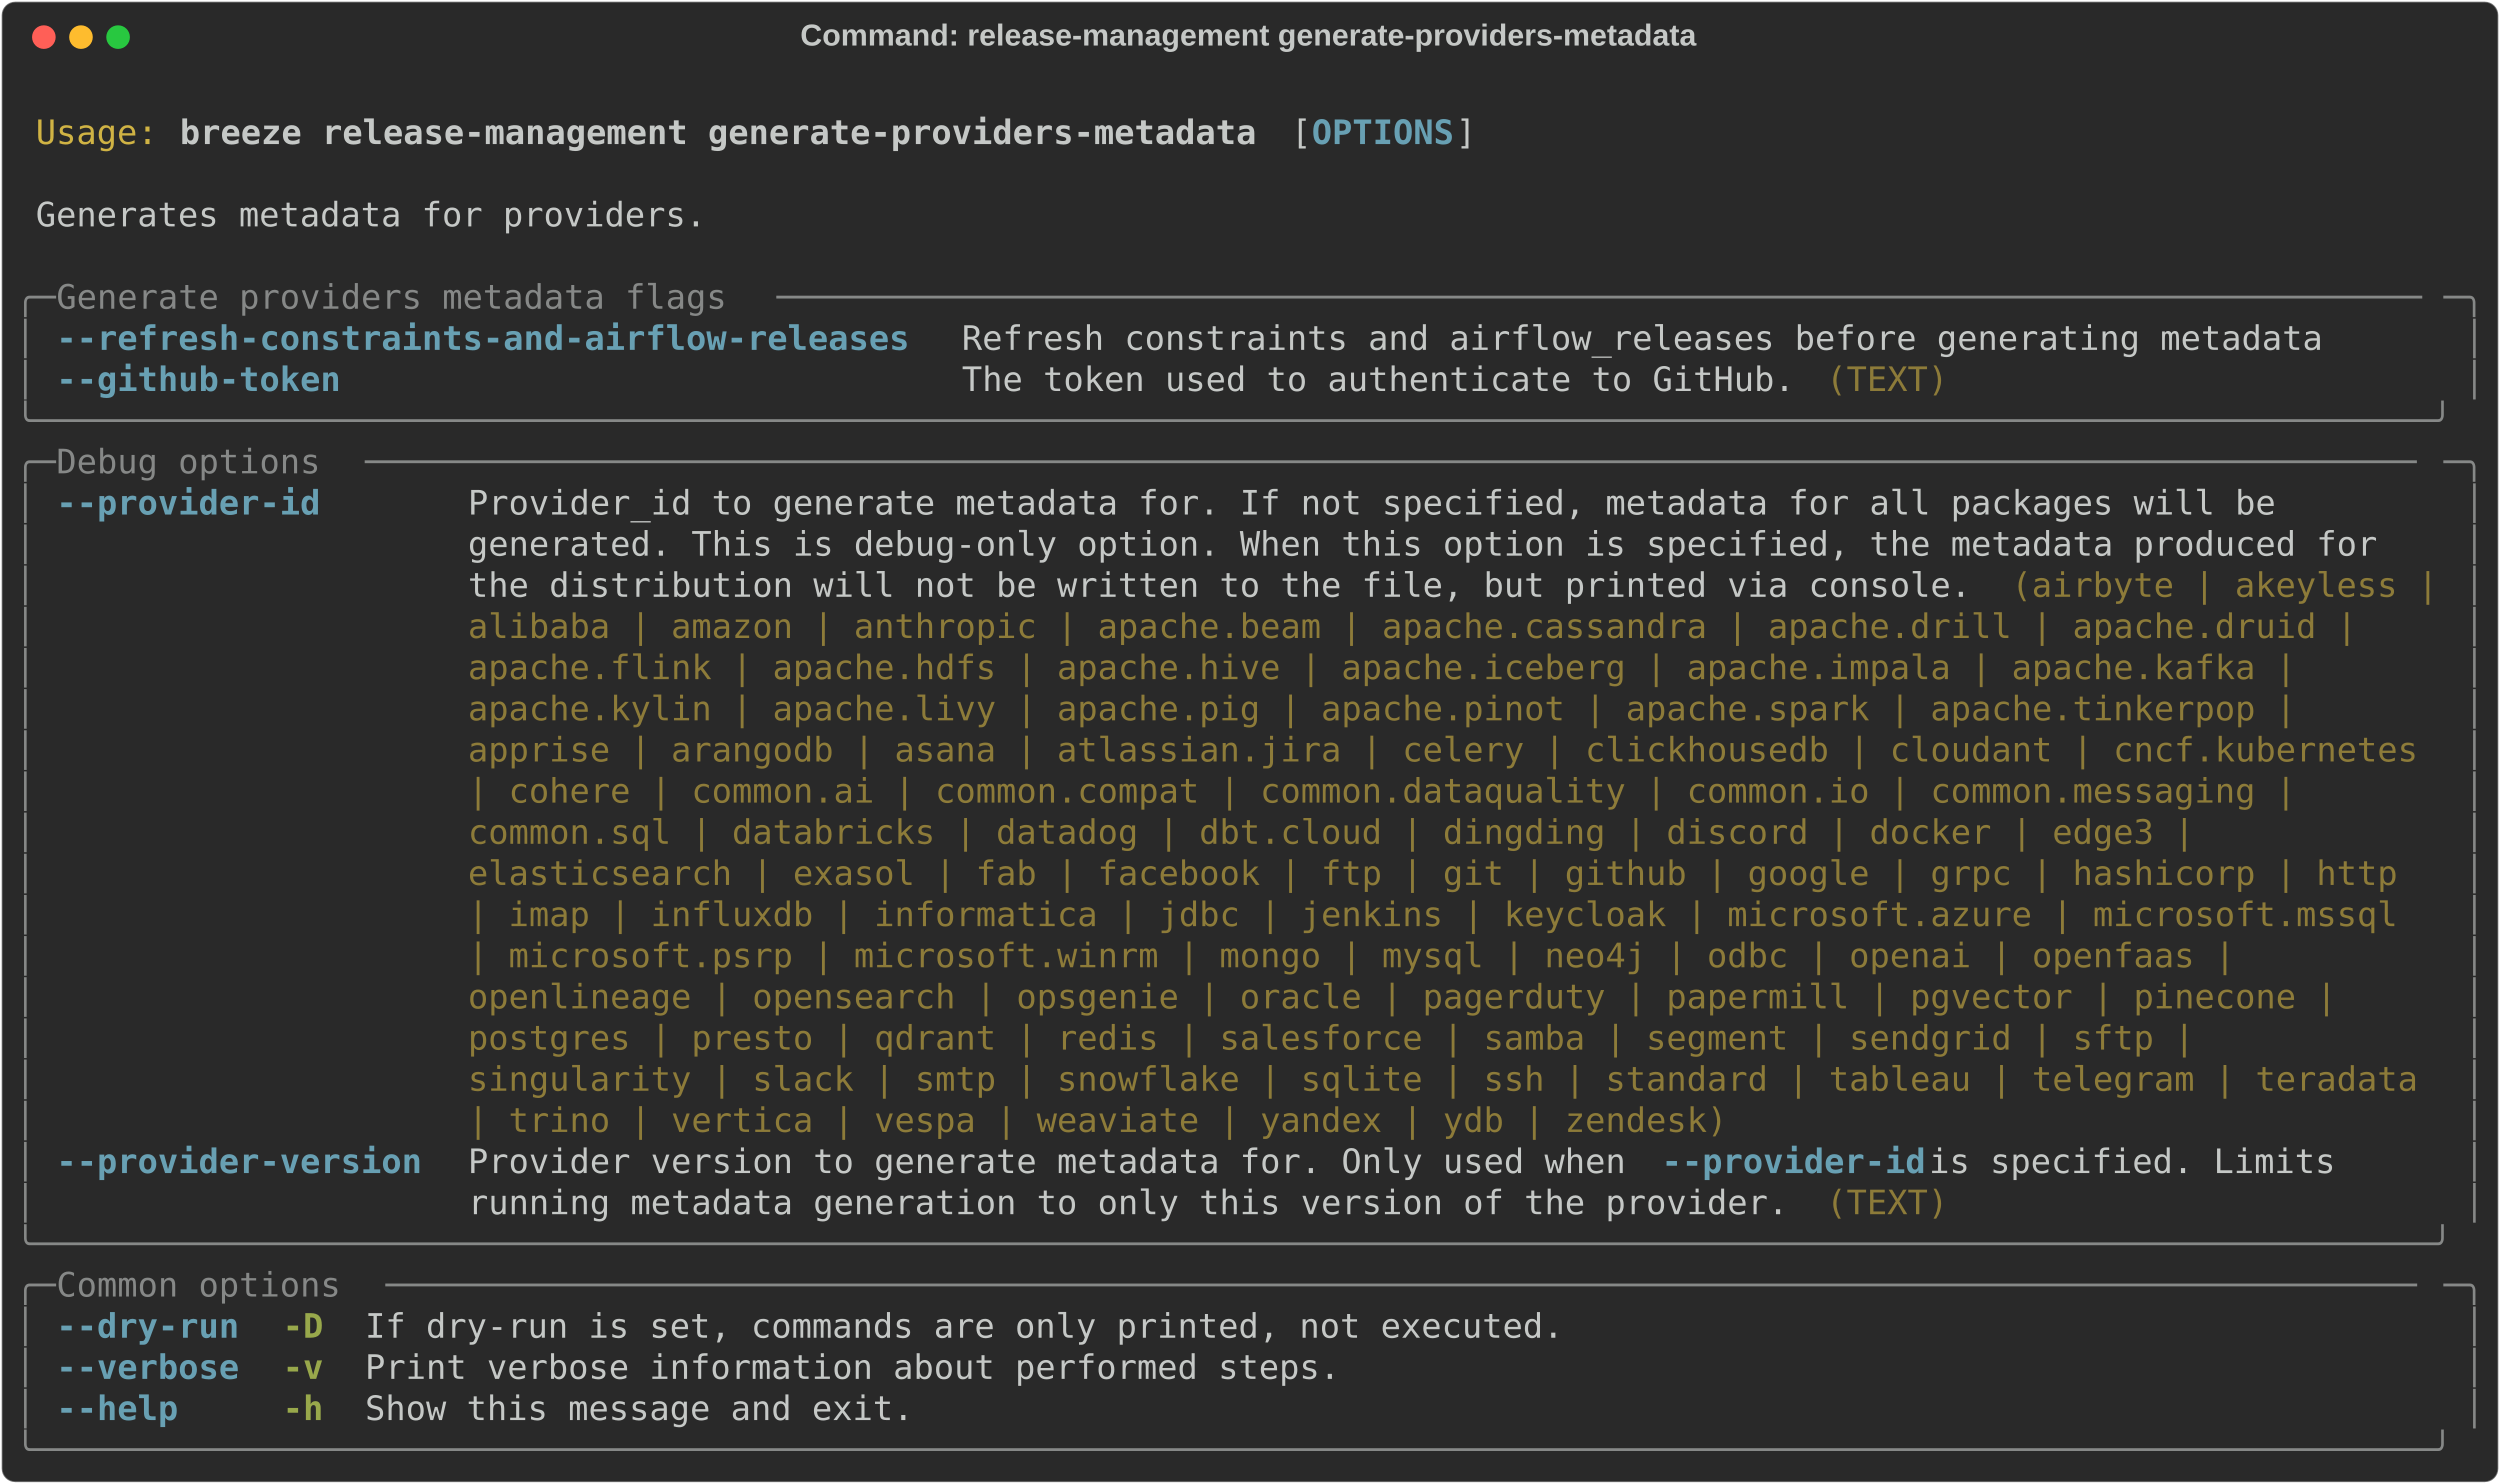
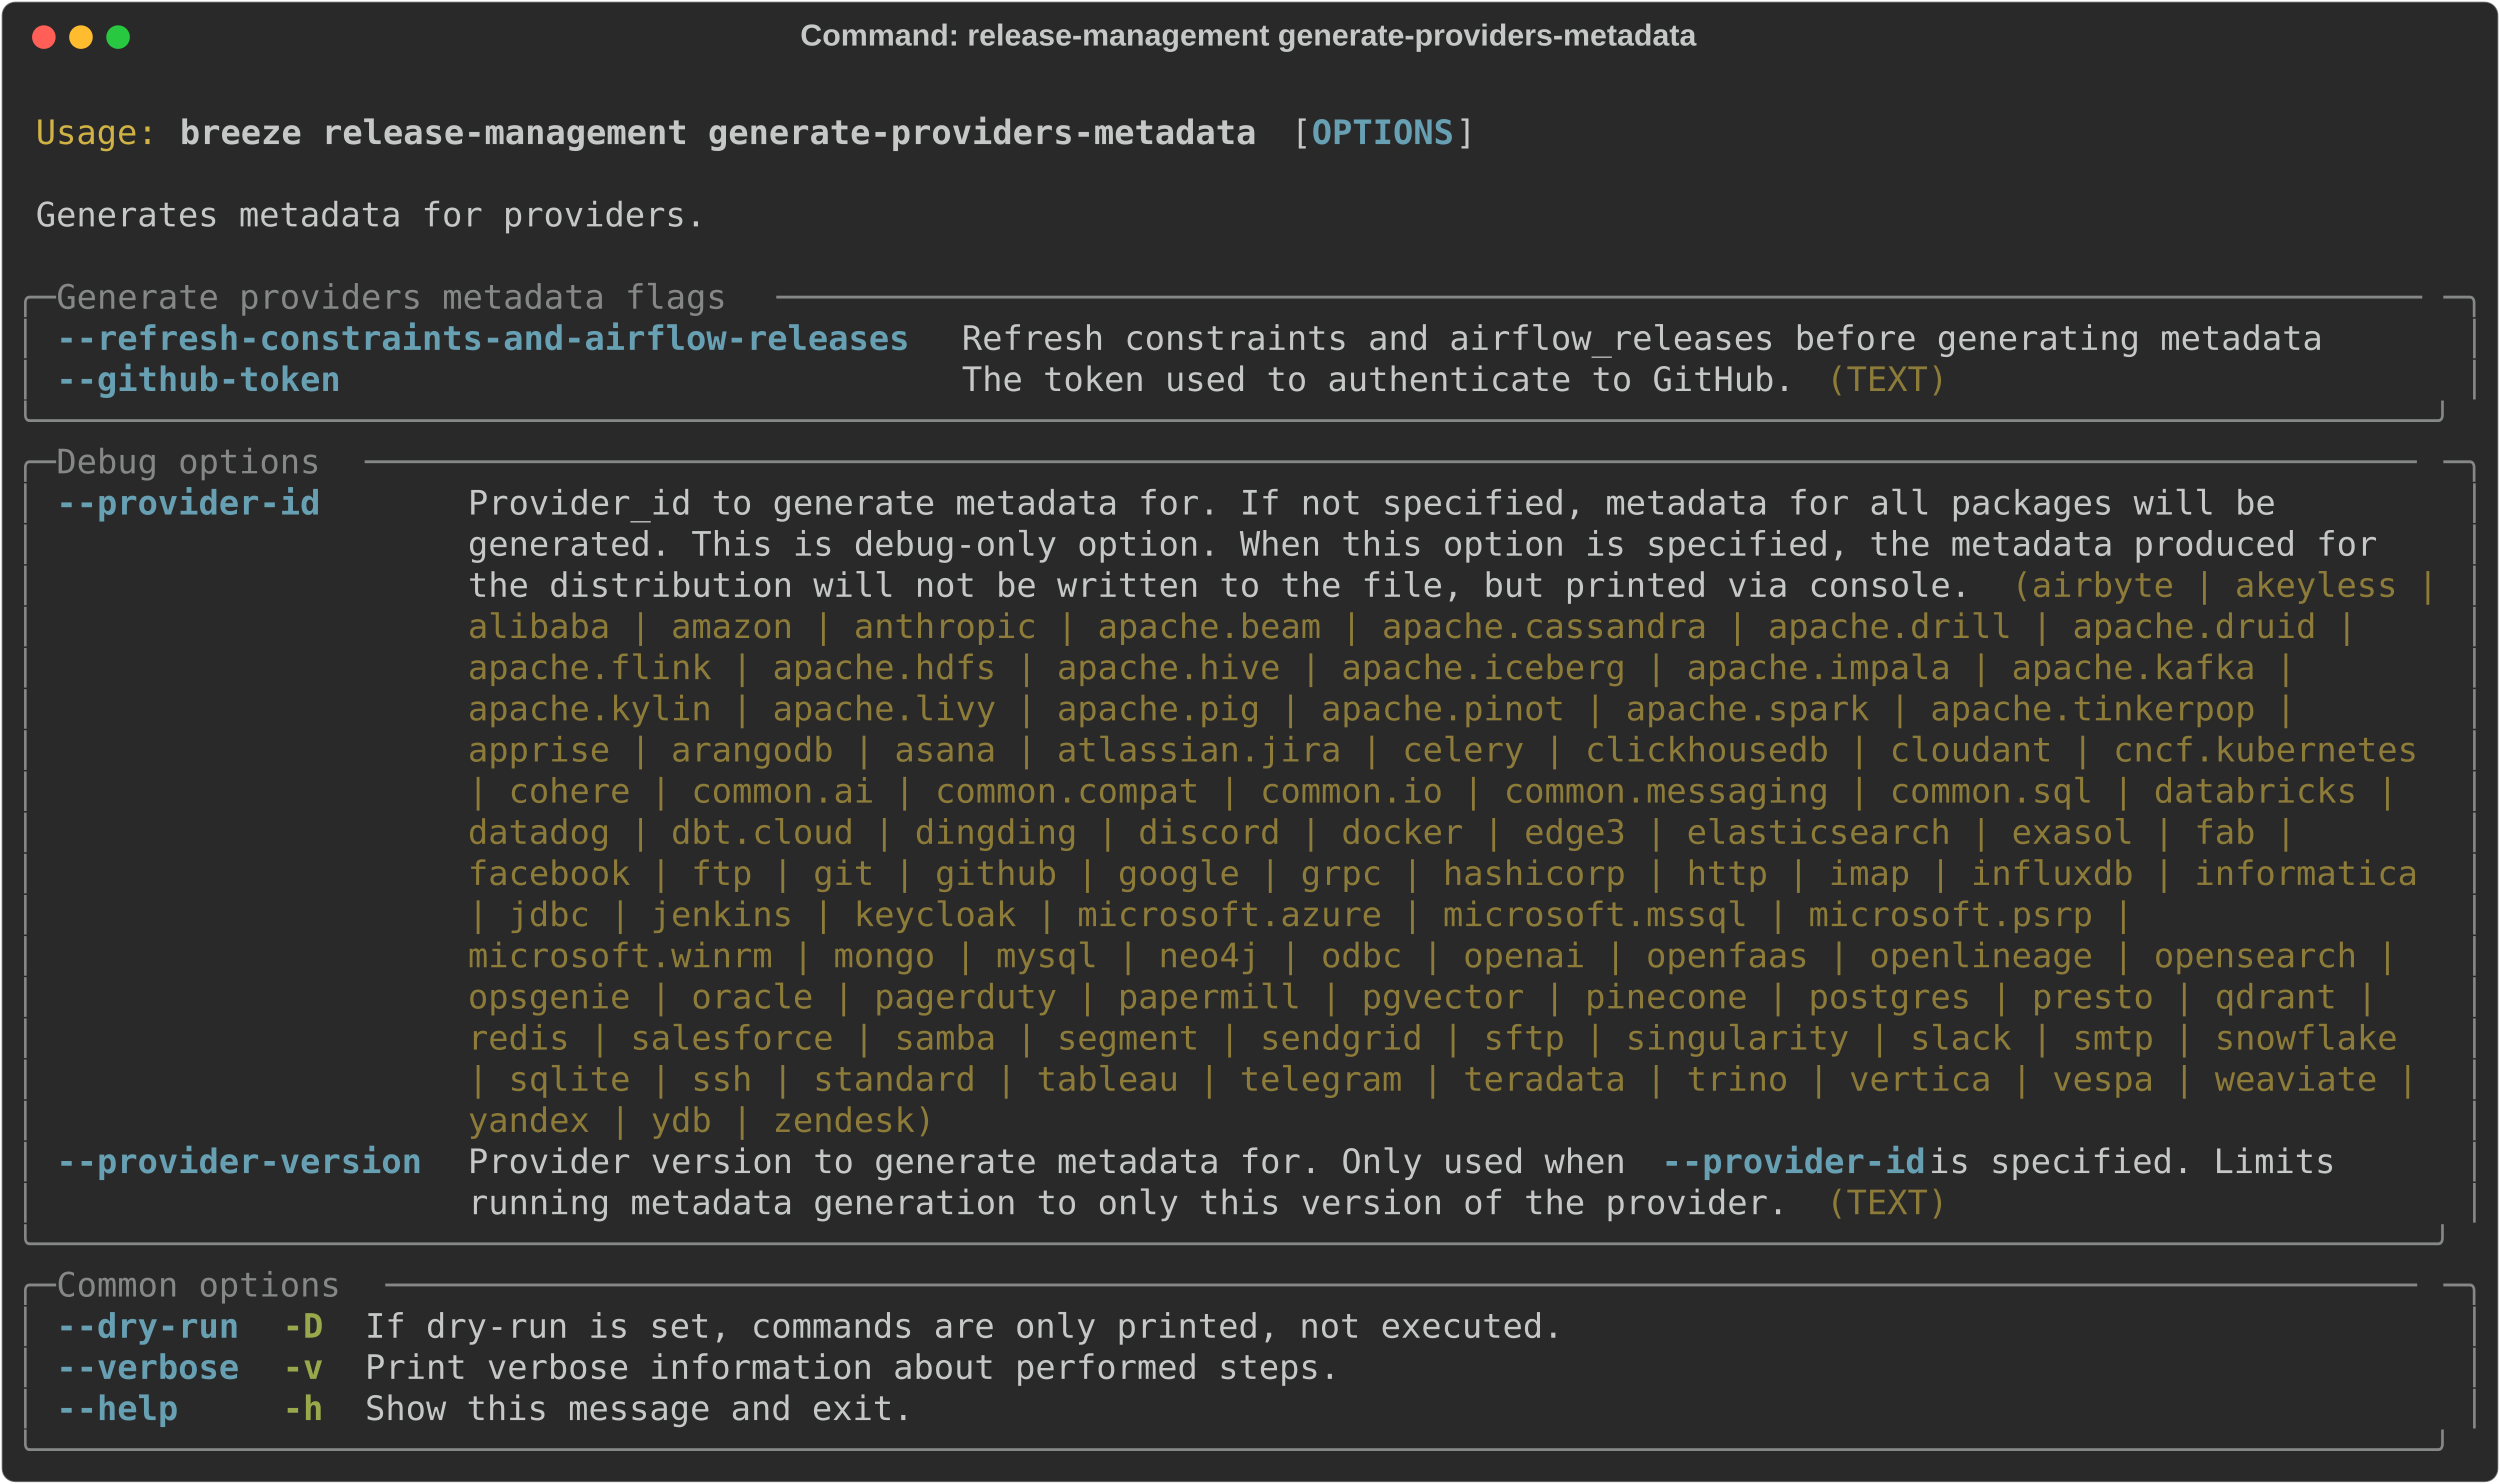
<svg xmlns="http://www.w3.org/2000/svg" class="rich-terminal" viewBox="0 0 1482 879.6">
  <style>

    @font-face {
        font-family: "Fira Code";
        src: local("FiraCode-Regular"),
                url("https://cdnjs.cloudflare.com/ajax/libs/firacode/6.2.0/woff2/FiraCode-Regular.woff2") format("woff2"),
                url("https://cdnjs.cloudflare.com/ajax/libs/firacode/6.2.0/woff/FiraCode-Regular.woff") format("woff");
        font-style: normal;
        font-weight: 400;
    }
    @font-face {
        font-family: "Fira Code";
        src: local("FiraCode-Bold"),
                url("https://cdnjs.cloudflare.com/ajax/libs/firacode/6.2.0/woff2/FiraCode-Bold.woff2") format("woff2"),
                url("https://cdnjs.cloudflare.com/ajax/libs/firacode/6.2.0/woff/FiraCode-Bold.woff") format("woff");
        font-style: bold;
        font-weight: 700;
    }

    .breeze-release-management-generate-providers-metadata-matrix {
        font-family: Fira Code, monospace;
        font-size: 20px;
        line-height: 24.4px;
        font-variant-east-asian: full-width;
    }

    .breeze-release-management-generate-providers-metadata-title {
        font-size: 18px;
        font-weight: bold;
        font-family: arial;
    }

    .breeze-release-management-generate-providers-metadata-r1 { fill: #c5c8c6 }
.breeze-release-management-generate-providers-metadata-r2 { fill: #d0b344 }
.breeze-release-management-generate-providers-metadata-r3 { fill: #c5c8c6;font-weight: bold }
.breeze-release-management-generate-providers-metadata-r4 { fill: #68a0b3;font-weight: bold }
.breeze-release-management-generate-providers-metadata-r5 { fill: #868887 }
.breeze-release-management-generate-providers-metadata-r6 { fill: #8d7b39 }
.breeze-release-management-generate-providers-metadata-r7 { fill: #98a84b;font-weight: bold }
    </style>
  <defs>
    <clipPath id="breeze-release-management-generate-providers-metadata-clip-terminal">
      <rect x="0" y="0" width="1463.0" height="828.6" />
    </clipPath>
    <clipPath id="breeze-release-management-generate-providers-metadata-line-0">
      <rect x="0" y="1.5" width="1464" height="24.65" />
    </clipPath>
    <clipPath id="breeze-release-management-generate-providers-metadata-line-1">
      <rect x="0" y="25.9" width="1464" height="24.65" />
    </clipPath>
    <clipPath id="breeze-release-management-generate-providers-metadata-line-2">
      <rect x="0" y="50.3" width="1464" height="24.65" />
    </clipPath>
    <clipPath id="breeze-release-management-generate-providers-metadata-line-3">
      <rect x="0" y="74.7" width="1464" height="24.65" />
    </clipPath>
    <clipPath id="breeze-release-management-generate-providers-metadata-line-4">
      <rect x="0" y="99.1" width="1464" height="24.65" />
    </clipPath>
    <clipPath id="breeze-release-management-generate-providers-metadata-line-5">
      <rect x="0" y="123.5" width="1464" height="24.65" />
    </clipPath>
    <clipPath id="breeze-release-management-generate-providers-metadata-line-6">
      <rect x="0" y="147.9" width="1464" height="24.65" />
    </clipPath>
    <clipPath id="breeze-release-management-generate-providers-metadata-line-7">
      <rect x="0" y="172.3" width="1464" height="24.65" />
    </clipPath>
    <clipPath id="breeze-release-management-generate-providers-metadata-line-8">
      <rect x="0" y="196.7" width="1464" height="24.65" />
    </clipPath>
    <clipPath id="breeze-release-management-generate-providers-metadata-line-9">
      <rect x="0" y="221.1" width="1464" height="24.65" />
    </clipPath>
    <clipPath id="breeze-release-management-generate-providers-metadata-line-10">
      <rect x="0" y="245.5" width="1464" height="24.65" />
    </clipPath>
    <clipPath id="breeze-release-management-generate-providers-metadata-line-11">
      <rect x="0" y="269.9" width="1464" height="24.65" />
    </clipPath>
    <clipPath id="breeze-release-management-generate-providers-metadata-line-12">
      <rect x="0" y="294.3" width="1464" height="24.65" />
    </clipPath>
    <clipPath id="breeze-release-management-generate-providers-metadata-line-13">
      <rect x="0" y="318.7" width="1464" height="24.65" />
    </clipPath>
    <clipPath id="breeze-release-management-generate-providers-metadata-line-14">
      <rect x="0" y="343.1" width="1464" height="24.65" />
    </clipPath>
    <clipPath id="breeze-release-management-generate-providers-metadata-line-15">
      <rect x="0" y="367.5" width="1464" height="24.65" />
    </clipPath>
    <clipPath id="breeze-release-management-generate-providers-metadata-line-16">
      <rect x="0" y="391.9" width="1464" height="24.65" />
    </clipPath>
    <clipPath id="breeze-release-management-generate-providers-metadata-line-17">
      <rect x="0" y="416.3" width="1464" height="24.65" />
    </clipPath>
    <clipPath id="breeze-release-management-generate-providers-metadata-line-18">
      <rect x="0" y="440.7" width="1464" height="24.65" />
    </clipPath>
    <clipPath id="breeze-release-management-generate-providers-metadata-line-19">
      <rect x="0" y="465.1" width="1464" height="24.65" />
    </clipPath>
    <clipPath id="breeze-release-management-generate-providers-metadata-line-20">
      <rect x="0" y="489.5" width="1464" height="24.65" />
    </clipPath>
    <clipPath id="breeze-release-management-generate-providers-metadata-line-21">
      <rect x="0" y="513.9" width="1464" height="24.65" />
    </clipPath>
    <clipPath id="breeze-release-management-generate-providers-metadata-line-22">
      <rect x="0" y="538.3" width="1464" height="24.65" />
    </clipPath>
    <clipPath id="breeze-release-management-generate-providers-metadata-line-23">
      <rect x="0" y="562.7" width="1464" height="24.65" />
    </clipPath>
    <clipPath id="breeze-release-management-generate-providers-metadata-line-24">
      <rect x="0" y="587.1" width="1464" height="24.65" />
    </clipPath>
    <clipPath id="breeze-release-management-generate-providers-metadata-line-25">
      <rect x="0" y="611.5" width="1464" height="24.65" />
    </clipPath>
    <clipPath id="breeze-release-management-generate-providers-metadata-line-26">
      <rect x="0" y="635.9" width="1464" height="24.65" />
    </clipPath>
    <clipPath id="breeze-release-management-generate-providers-metadata-line-27">
      <rect x="0" y="660.3" width="1464" height="24.65" />
    </clipPath>
    <clipPath id="breeze-release-management-generate-providers-metadata-line-28">
      <rect x="0" y="684.7" width="1464" height="24.65" />
    </clipPath>
    <clipPath id="breeze-release-management-generate-providers-metadata-line-29">
      <rect x="0" y="709.1" width="1464" height="24.65" />
    </clipPath>
    <clipPath id="breeze-release-management-generate-providers-metadata-line-30">
      <rect x="0" y="733.5" width="1464" height="24.65" />
    </clipPath>
    <clipPath id="breeze-release-management-generate-providers-metadata-line-31">
      <rect x="0" y="757.9" width="1464" height="24.65" />
    </clipPath>
    <clipPath id="breeze-release-management-generate-providers-metadata-line-32">
      <rect x="0" y="782.3" width="1464" height="24.65" />
    </clipPath>
  </defs>
  <rect fill="#292929" stroke="rgba(255,255,255,0.35)" stroke-width="1" x="1" y="1" width="1480" height="877.6" rx="8" />
  <text class="breeze-release-management-generate-providers-metadata-title" fill="#c5c8c6" text-anchor="middle" x="740" y="27">Command: release-management generate-providers-metadata</text>
  <g transform="translate(26,22)">
    <circle cx="0" cy="0" r="7" fill="#ff5f57" />
    <circle cx="22" cy="0" r="7" fill="#febc2e" />
    <circle cx="44" cy="0" r="7" fill="#28c840" />
  </g>
  <g transform="translate(9, 41)" clip-path="url(#breeze-release-management-generate-providers-metadata-clip-terminal)">
    <g class="breeze-release-management-generate-providers-metadata-matrix">
      <text class="breeze-release-management-generate-providers-metadata-r1" x="1464" y="20" textLength="12.2" clip-path="url(#breeze-release-management-generate-providers-metadata-line-0)">
</text>
      <text class="breeze-release-management-generate-providers-metadata-r2" x="12.2" y="44.4" textLength="73.2" clip-path="url(#breeze-release-management-generate-providers-metadata-line-1)">Usage:</text>
      <text class="breeze-release-management-generate-providers-metadata-r3" x="97.6" y="44.4" textLength="646.6" clip-path="url(#breeze-release-management-generate-providers-metadata-line-1)">breeze release-management generate-providers-metadata</text>
      <text class="breeze-release-management-generate-providers-metadata-r1" x="756.4" y="44.4" textLength="12.2" clip-path="url(#breeze-release-management-generate-providers-metadata-line-1)">[</text>
      <text class="breeze-release-management-generate-providers-metadata-r4" x="768.6" y="44.4" textLength="85.4" clip-path="url(#breeze-release-management-generate-providers-metadata-line-1)">OPTIONS</text>
      <text class="breeze-release-management-generate-providers-metadata-r1" x="854" y="44.4" textLength="12.2" clip-path="url(#breeze-release-management-generate-providers-metadata-line-1)">]</text>
      <text class="breeze-release-management-generate-providers-metadata-r1" x="1464" y="44.4" textLength="12.2" clip-path="url(#breeze-release-management-generate-providers-metadata-line-1)">
</text>
      <text class="breeze-release-management-generate-providers-metadata-r1" x="1464" y="68.8" textLength="12.2" clip-path="url(#breeze-release-management-generate-providers-metadata-line-2)">
</text>
      <text class="breeze-release-management-generate-providers-metadata-r1" x="12.2" y="93.2" textLength="402.6" clip-path="url(#breeze-release-management-generate-providers-metadata-line-3)">Generates metadata for providers.</text>
      <text class="breeze-release-management-generate-providers-metadata-r1" x="1464" y="93.2" textLength="12.2" clip-path="url(#breeze-release-management-generate-providers-metadata-line-3)">
</text>
      <text class="breeze-release-management-generate-providers-metadata-r1" x="1464" y="117.6" textLength="12.2" clip-path="url(#breeze-release-management-generate-providers-metadata-line-4)">
</text>
      <text class="breeze-release-management-generate-providers-metadata-r5" x="0" y="142" textLength="24.4" clip-path="url(#breeze-release-management-generate-providers-metadata-line-5)">╭─</text>
      <text class="breeze-release-management-generate-providers-metadata-r5" x="24.4" y="142" textLength="427" clip-path="url(#breeze-release-management-generate-providers-metadata-line-5)"> Generate providers metadata flags </text>
      <text class="breeze-release-management-generate-providers-metadata-r5" x="451.4" y="142" textLength="988.2" clip-path="url(#breeze-release-management-generate-providers-metadata-line-5)">─────────────────────────────────────────────────────────────────────────────────</text>
      <text class="breeze-release-management-generate-providers-metadata-r5" x="1439.6" y="142" textLength="24.4" clip-path="url(#breeze-release-management-generate-providers-metadata-line-5)">─╮</text>
      <text class="breeze-release-management-generate-providers-metadata-r1" x="1464" y="142" textLength="12.2" clip-path="url(#breeze-release-management-generate-providers-metadata-line-5)">
</text>
      <text class="breeze-release-management-generate-providers-metadata-r5" x="0" y="166.4" textLength="12.2" clip-path="url(#breeze-release-management-generate-providers-metadata-line-6)">│</text>
      <text class="breeze-release-management-generate-providers-metadata-r4" x="24.4" y="166.4" textLength="512.4" clip-path="url(#breeze-release-management-generate-providers-metadata-line-6)">--refresh-constraints-and-airflow-releases</text>
      <text class="breeze-release-management-generate-providers-metadata-r1" x="561.2" y="166.4" textLength="817.4" clip-path="url(#breeze-release-management-generate-providers-metadata-line-6)">Refresh constraints and airflow_releases before generating metadata</text>
      <text class="breeze-release-management-generate-providers-metadata-r5" x="1451.8" y="166.4" textLength="12.2" clip-path="url(#breeze-release-management-generate-providers-metadata-line-6)">│</text>
      <text class="breeze-release-management-generate-providers-metadata-r1" x="1464" y="166.4" textLength="12.2" clip-path="url(#breeze-release-management-generate-providers-metadata-line-6)">
</text>
      <text class="breeze-release-management-generate-providers-metadata-r5" x="0" y="190.8" textLength="12.2" clip-path="url(#breeze-release-management-generate-providers-metadata-line-7)">│</text>
      <text class="breeze-release-management-generate-providers-metadata-r4" x="24.4" y="190.8" textLength="512.4" clip-path="url(#breeze-release-management-generate-providers-metadata-line-7)">--github-token                            </text>
      <text class="breeze-release-management-generate-providers-metadata-r1" x="561.2" y="190.8" textLength="512.4" clip-path="url(#breeze-release-management-generate-providers-metadata-line-7)">The token used to authenticate to GitHub. </text>
      <text class="breeze-release-management-generate-providers-metadata-r6" x="1073.6" y="190.8" textLength="73.2" clip-path="url(#breeze-release-management-generate-providers-metadata-line-7)">(TEXT)</text>
      <text class="breeze-release-management-generate-providers-metadata-r5" x="1451.8" y="190.8" textLength="12.2" clip-path="url(#breeze-release-management-generate-providers-metadata-line-7)">│</text>
      <text class="breeze-release-management-generate-providers-metadata-r1" x="1464" y="190.8" textLength="12.2" clip-path="url(#breeze-release-management-generate-providers-metadata-line-7)">
</text>
      <text class="breeze-release-management-generate-providers-metadata-r5" x="0" y="215.2" textLength="1464" clip-path="url(#breeze-release-management-generate-providers-metadata-line-8)">╰──────────────────────────────────────────────────────────────────────────────────────────────────────────────────────╯</text>
      <text class="breeze-release-management-generate-providers-metadata-r1" x="1464" y="215.2" textLength="12.2" clip-path="url(#breeze-release-management-generate-providers-metadata-line-8)">
</text>
      <text class="breeze-release-management-generate-providers-metadata-r5" x="0" y="239.6" textLength="24.4" clip-path="url(#breeze-release-management-generate-providers-metadata-line-9)">╭─</text>
      <text class="breeze-release-management-generate-providers-metadata-r5" x="24.4" y="239.6" textLength="183" clip-path="url(#breeze-release-management-generate-providers-metadata-line-9)"> Debug options </text>
      <text class="breeze-release-management-generate-providers-metadata-r5" x="207.4" y="239.6" textLength="1232.2" clip-path="url(#breeze-release-management-generate-providers-metadata-line-9)">─────────────────────────────────────────────────────────────────────────────────────────────────────</text>
      <text class="breeze-release-management-generate-providers-metadata-r5" x="1439.6" y="239.6" textLength="24.4" clip-path="url(#breeze-release-management-generate-providers-metadata-line-9)">─╮</text>
      <text class="breeze-release-management-generate-providers-metadata-r1" x="1464" y="239.6" textLength="12.2" clip-path="url(#breeze-release-management-generate-providers-metadata-line-9)">
</text>
      <text class="breeze-release-management-generate-providers-metadata-r5" x="0" y="264" textLength="12.2" clip-path="url(#breeze-release-management-generate-providers-metadata-line-10)">│</text>
      <text class="breeze-release-management-generate-providers-metadata-r4" x="24.4" y="264" textLength="219.6" clip-path="url(#breeze-release-management-generate-providers-metadata-line-10)">--provider-id     </text>
      <text class="breeze-release-management-generate-providers-metadata-r1" x="268.4" y="264" textLength="1171.2" clip-path="url(#breeze-release-management-generate-providers-metadata-line-10)">Provider_id to generate metadata for. If not specified, metadata for all packages will be       </text>
      <text class="breeze-release-management-generate-providers-metadata-r5" x="1451.8" y="264" textLength="12.2" clip-path="url(#breeze-release-management-generate-providers-metadata-line-10)">│</text>
      <text class="breeze-release-management-generate-providers-metadata-r1" x="1464" y="264" textLength="12.2" clip-path="url(#breeze-release-management-generate-providers-metadata-line-10)">
</text>
      <text class="breeze-release-management-generate-providers-metadata-r5" x="0" y="288.4" textLength="12.2" clip-path="url(#breeze-release-management-generate-providers-metadata-line-11)">│</text>
      <text class="breeze-release-management-generate-providers-metadata-r1" x="268.4" y="288.4" textLength="1171.2" clip-path="url(#breeze-release-management-generate-providers-metadata-line-11)">generated. This is debug-only option. When this option is specified, the metadata produced for  </text>
      <text class="breeze-release-management-generate-providers-metadata-r5" x="1451.8" y="288.4" textLength="12.2" clip-path="url(#breeze-release-management-generate-providers-metadata-line-11)">│</text>
      <text class="breeze-release-management-generate-providers-metadata-r1" x="1464" y="288.4" textLength="12.2" clip-path="url(#breeze-release-management-generate-providers-metadata-line-11)">
</text>
      <text class="breeze-release-management-generate-providers-metadata-r5" x="0" y="312.8" textLength="12.2" clip-path="url(#breeze-release-management-generate-providers-metadata-line-12)">│</text>
      <text class="breeze-release-management-generate-providers-metadata-r1" x="268.4" y="312.8" textLength="915" clip-path="url(#breeze-release-management-generate-providers-metadata-line-12)">the distribution will not be written to the file, but printed via console. </text>
      <text class="breeze-release-management-generate-providers-metadata-r6" x="1183.4" y="312.8" textLength="256.2" clip-path="url(#breeze-release-management-generate-providers-metadata-line-12)">(airbyte | akeyless |</text>
      <text class="breeze-release-management-generate-providers-metadata-r5" x="1451.8" y="312.8" textLength="12.2" clip-path="url(#breeze-release-management-generate-providers-metadata-line-12)">│</text>
      <text class="breeze-release-management-generate-providers-metadata-r1" x="1464" y="312.8" textLength="12.2" clip-path="url(#breeze-release-management-generate-providers-metadata-line-12)">
</text>
      <text class="breeze-release-management-generate-providers-metadata-r5" x="0" y="337.2" textLength="12.2" clip-path="url(#breeze-release-management-generate-providers-metadata-line-13)">│</text>
      <text class="breeze-release-management-generate-providers-metadata-r6" x="268.4" y="337.2" textLength="1146.8" clip-path="url(#breeze-release-management-generate-providers-metadata-line-13)">alibaba | amazon | anthropic | apache.beam | apache.cassandra | apache.drill | apache.druid | </text>
      <text class="breeze-release-management-generate-providers-metadata-r5" x="1451.8" y="337.2" textLength="12.2" clip-path="url(#breeze-release-management-generate-providers-metadata-line-13)">│</text>
      <text class="breeze-release-management-generate-providers-metadata-r1" x="1464" y="337.2" textLength="12.2" clip-path="url(#breeze-release-management-generate-providers-metadata-line-13)">
</text>
      <text class="breeze-release-management-generate-providers-metadata-r5" x="0" y="361.6" textLength="12.2" clip-path="url(#breeze-release-management-generate-providers-metadata-line-14)">│</text>
      <text class="breeze-release-management-generate-providers-metadata-r6" x="268.4" y="361.6" textLength="1110.2" clip-path="url(#breeze-release-management-generate-providers-metadata-line-14)">apache.flink | apache.hdfs | apache.hive | apache.iceberg | apache.impala | apache.kafka | </text>
      <text class="breeze-release-management-generate-providers-metadata-r5" x="1451.8" y="361.6" textLength="12.2" clip-path="url(#breeze-release-management-generate-providers-metadata-line-14)">│</text>
      <text class="breeze-release-management-generate-providers-metadata-r1" x="1464" y="361.6" textLength="12.2" clip-path="url(#breeze-release-management-generate-providers-metadata-line-14)">
</text>
      <text class="breeze-release-management-generate-providers-metadata-r5" x="0" y="386" textLength="12.2" clip-path="url(#breeze-release-management-generate-providers-metadata-line-15)">│</text>
      <text class="breeze-release-management-generate-providers-metadata-r6" x="268.4" y="386" textLength="1110.2" clip-path="url(#breeze-release-management-generate-providers-metadata-line-15)">apache.kylin | apache.livy | apache.pig | apache.pinot | apache.spark | apache.tinkerpop | </text>
      <text class="breeze-release-management-generate-providers-metadata-r5" x="1451.8" y="386" textLength="12.2" clip-path="url(#breeze-release-management-generate-providers-metadata-line-15)">│</text>
      <text class="breeze-release-management-generate-providers-metadata-r1" x="1464" y="386" textLength="12.2" clip-path="url(#breeze-release-management-generate-providers-metadata-line-15)">
</text>
      <text class="breeze-release-management-generate-providers-metadata-r5" x="0" y="410.4" textLength="12.2" clip-path="url(#breeze-release-management-generate-providers-metadata-line-16)">│</text>
      <text class="breeze-release-management-generate-providers-metadata-r6" x="268.4" y="410.4" textLength="1171.2" clip-path="url(#breeze-release-management-generate-providers-metadata-line-16)">apprise | arangodb | asana | atlassian.jira | celery | clickhousedb | cloudant | cncf.kubernetes</text>
      <text class="breeze-release-management-generate-providers-metadata-r5" x="1451.8" y="410.4" textLength="12.2" clip-path="url(#breeze-release-management-generate-providers-metadata-line-16)">│</text>
      <text class="breeze-release-management-generate-providers-metadata-r1" x="1464" y="410.4" textLength="12.2" clip-path="url(#breeze-release-management-generate-providers-metadata-line-16)">
</text>
      <text class="breeze-release-management-generate-providers-metadata-r5" x="0" y="434.8" textLength="12.2" clip-path="url(#breeze-release-management-generate-providers-metadata-line-17)">│</text>
-       <text class="breeze-release-management-generate-providers-metadata-r6" x="268.4" y="434.8" textLength="1110.2" clip-path="url(#breeze-release-management-generate-providers-metadata-line-17)">| cohere | common.ai | common.compat | common.dataquality | common.io | common.messaging | </text>
+       <text class="breeze-release-management-generate-providers-metadata-r6" x="268.4" y="434.8" textLength="1171.2" clip-path="url(#breeze-release-management-generate-providers-metadata-line-17)">| cohere | common.ai | common.compat | common.io | common.messaging | common.sql | databricks | </text>
      <text class="breeze-release-management-generate-providers-metadata-r5" x="1451.8" y="434.8" textLength="12.2" clip-path="url(#breeze-release-management-generate-providers-metadata-line-17)">│</text>
      <text class="breeze-release-management-generate-providers-metadata-r1" x="1464" y="434.8" textLength="12.2" clip-path="url(#breeze-release-management-generate-providers-metadata-line-17)">
</text>
      <text class="breeze-release-management-generate-providers-metadata-r5" x="0" y="459.2" textLength="12.2" clip-path="url(#breeze-release-management-generate-providers-metadata-line-18)">│</text>
-       <text class="breeze-release-management-generate-providers-metadata-r6" x="268.4" y="459.2" textLength="1049.2" clip-path="url(#breeze-release-management-generate-providers-metadata-line-18)">common.sql | databricks | datadog | dbt.cloud | dingding | discord | docker | edge3 | </text>
+       <text class="breeze-release-management-generate-providers-metadata-r6" x="268.4" y="459.2" textLength="1110.2" clip-path="url(#breeze-release-management-generate-providers-metadata-line-18)">datadog | dbt.cloud | dingding | discord | docker | edge3 | elasticsearch | exasol | fab | </text>
      <text class="breeze-release-management-generate-providers-metadata-r5" x="1451.8" y="459.2" textLength="12.2" clip-path="url(#breeze-release-management-generate-providers-metadata-line-18)">│</text>
      <text class="breeze-release-management-generate-providers-metadata-r1" x="1464" y="459.2" textLength="12.2" clip-path="url(#breeze-release-management-generate-providers-metadata-line-18)">
</text>
      <text class="breeze-release-management-generate-providers-metadata-r5" x="0" y="483.6" textLength="12.2" clip-path="url(#breeze-release-management-generate-providers-metadata-line-19)">│</text>
-       <text class="breeze-release-management-generate-providers-metadata-r6" x="268.4" y="483.6" textLength="1171.2" clip-path="url(#breeze-release-management-generate-providers-metadata-line-19)">elasticsearch | exasol | fab | facebook | ftp | git | github | google | grpc | hashicorp | http </text>
+       <text class="breeze-release-management-generate-providers-metadata-r6" x="268.4" y="483.6" textLength="1171.2" clip-path="url(#breeze-release-management-generate-providers-metadata-line-19)">facebook | ftp | git | github | google | grpc | hashicorp | http | imap | influxdb | informatica</text>
      <text class="breeze-release-management-generate-providers-metadata-r5" x="1451.8" y="483.6" textLength="12.2" clip-path="url(#breeze-release-management-generate-providers-metadata-line-19)">│</text>
      <text class="breeze-release-management-generate-providers-metadata-r1" x="1464" y="483.6" textLength="12.2" clip-path="url(#breeze-release-management-generate-providers-metadata-line-19)">
</text>
      <text class="breeze-release-management-generate-providers-metadata-r5" x="0" y="508" textLength="12.2" clip-path="url(#breeze-release-management-generate-providers-metadata-line-20)">│</text>
-       <text class="breeze-release-management-generate-providers-metadata-r6" x="268.4" y="508" textLength="1171.2" clip-path="url(#breeze-release-management-generate-providers-metadata-line-20)">| imap | influxdb | informatica | jdbc | jenkins | keycloak | microsoft.azure | microsoft.mssql </text>
+       <text class="breeze-release-management-generate-providers-metadata-r6" x="268.4" y="508" textLength="1012.6" clip-path="url(#breeze-release-management-generate-providers-metadata-line-20)">| jdbc | jenkins | keycloak | microsoft.azure | microsoft.mssql | microsoft.psrp | </text>
      <text class="breeze-release-management-generate-providers-metadata-r5" x="1451.8" y="508" textLength="12.2" clip-path="url(#breeze-release-management-generate-providers-metadata-line-20)">│</text>
      <text class="breeze-release-management-generate-providers-metadata-r1" x="1464" y="508" textLength="12.2" clip-path="url(#breeze-release-management-generate-providers-metadata-line-20)">
</text>
      <text class="breeze-release-management-generate-providers-metadata-r5" x="0" y="532.4" textLength="12.2" clip-path="url(#breeze-release-management-generate-providers-metadata-line-21)">│</text>
-       <text class="breeze-release-management-generate-providers-metadata-r6" x="268.4" y="532.4" textLength="1073.6" clip-path="url(#breeze-release-management-generate-providers-metadata-line-21)">| microsoft.psrp | microsoft.winrm | mongo | mysql | neo4j | odbc | openai | openfaas | </text>
+       <text class="breeze-release-management-generate-providers-metadata-r6" x="268.4" y="532.4" textLength="1171.2" clip-path="url(#breeze-release-management-generate-providers-metadata-line-21)">microsoft.winrm | mongo | mysql | neo4j | odbc | openai | openfaas | openlineage | opensearch | </text>
      <text class="breeze-release-management-generate-providers-metadata-r5" x="1451.8" y="532.4" textLength="12.2" clip-path="url(#breeze-release-management-generate-providers-metadata-line-21)">│</text>
      <text class="breeze-release-management-generate-providers-metadata-r1" x="1464" y="532.4" textLength="12.2" clip-path="url(#breeze-release-management-generate-providers-metadata-line-21)">
</text>
      <text class="breeze-release-management-generate-providers-metadata-r5" x="0" y="556.8" textLength="12.2" clip-path="url(#breeze-release-management-generate-providers-metadata-line-22)">│</text>
-       <text class="breeze-release-management-generate-providers-metadata-r6" x="268.4" y="556.8" textLength="1134.6" clip-path="url(#breeze-release-management-generate-providers-metadata-line-22)">openlineage | opensearch | opsgenie | oracle | pagerduty | papermill | pgvector | pinecone | </text>
+       <text class="breeze-release-management-generate-providers-metadata-r6" x="268.4" y="556.8" textLength="1159" clip-path="url(#breeze-release-management-generate-providers-metadata-line-22)">opsgenie | oracle | pagerduty | papermill | pgvector | pinecone | postgres | presto | qdrant | </text>
      <text class="breeze-release-management-generate-providers-metadata-r5" x="1451.8" y="556.8" textLength="12.2" clip-path="url(#breeze-release-management-generate-providers-metadata-line-22)">│</text>
      <text class="breeze-release-management-generate-providers-metadata-r1" x="1464" y="556.8" textLength="12.2" clip-path="url(#breeze-release-management-generate-providers-metadata-line-22)">
</text>
      <text class="breeze-release-management-generate-providers-metadata-r5" x="0" y="581.2" textLength="12.2" clip-path="url(#breeze-release-management-generate-providers-metadata-line-23)">│</text>
-       <text class="breeze-release-management-generate-providers-metadata-r6" x="268.4" y="581.2" textLength="1049.2" clip-path="url(#breeze-release-management-generate-providers-metadata-line-23)">postgres | presto | qdrant | redis | salesforce | samba | segment | sendgrid | sftp | </text>
+       <text class="breeze-release-management-generate-providers-metadata-r6" x="268.4" y="581.2" textLength="1171.2" clip-path="url(#breeze-release-management-generate-providers-metadata-line-23)">redis | salesforce | samba | segment | sendgrid | sftp | singularity | slack | smtp | snowflake </text>
      <text class="breeze-release-management-generate-providers-metadata-r5" x="1451.8" y="581.2" textLength="12.2" clip-path="url(#breeze-release-management-generate-providers-metadata-line-23)">│</text>
      <text class="breeze-release-management-generate-providers-metadata-r1" x="1464" y="581.2" textLength="12.2" clip-path="url(#breeze-release-management-generate-providers-metadata-line-23)">
</text>
      <text class="breeze-release-management-generate-providers-metadata-r5" x="0" y="605.6" textLength="12.2" clip-path="url(#breeze-release-management-generate-providers-metadata-line-24)">│</text>
-       <text class="breeze-release-management-generate-providers-metadata-r6" x="268.4" y="605.6" textLength="1171.2" clip-path="url(#breeze-release-management-generate-providers-metadata-line-24)">singularity | slack | smtp | snowflake | sqlite | ssh | standard | tableau | telegram | teradata</text>
+       <text class="breeze-release-management-generate-providers-metadata-r6" x="268.4" y="605.6" textLength="1171.2" clip-path="url(#breeze-release-management-generate-providers-metadata-line-24)">| sqlite | ssh | standard | tableau | telegram | teradata | trino | vertica | vespa | weaviate |</text>
      <text class="breeze-release-management-generate-providers-metadata-r5" x="1451.8" y="605.6" textLength="12.2" clip-path="url(#breeze-release-management-generate-providers-metadata-line-24)">│</text>
      <text class="breeze-release-management-generate-providers-metadata-r1" x="1464" y="605.6" textLength="12.2" clip-path="url(#breeze-release-management-generate-providers-metadata-line-24)">
</text>
      <text class="breeze-release-management-generate-providers-metadata-r5" x="0" y="630" textLength="12.2" clip-path="url(#breeze-release-management-generate-providers-metadata-line-25)">│</text>
-       <text class="breeze-release-management-generate-providers-metadata-r6" x="268.4" y="630" textLength="756.4" clip-path="url(#breeze-release-management-generate-providers-metadata-line-25)">| trino | vertica | vespa | weaviate | yandex | ydb | zendesk)</text>
+       <text class="breeze-release-management-generate-providers-metadata-r6" x="268.4" y="630" textLength="280.6" clip-path="url(#breeze-release-management-generate-providers-metadata-line-25)">yandex | ydb | zendesk)</text>
      <text class="breeze-release-management-generate-providers-metadata-r5" x="1451.8" y="630" textLength="12.2" clip-path="url(#breeze-release-management-generate-providers-metadata-line-25)">│</text>
      <text class="breeze-release-management-generate-providers-metadata-r1" x="1464" y="630" textLength="12.2" clip-path="url(#breeze-release-management-generate-providers-metadata-line-25)">
</text>
      <text class="breeze-release-management-generate-providers-metadata-r5" x="0" y="654.4" textLength="12.2" clip-path="url(#breeze-release-management-generate-providers-metadata-line-26)">│</text>
      <text class="breeze-release-management-generate-providers-metadata-r4" x="24.4" y="654.4" textLength="219.6" clip-path="url(#breeze-release-management-generate-providers-metadata-line-26)">--provider-version</text>
      <text class="breeze-release-management-generate-providers-metadata-r1" x="268.4" y="654.4" textLength="707.6" clip-path="url(#breeze-release-management-generate-providers-metadata-line-26)">Provider version to generate metadata for. Only used when </text>
      <text class="breeze-release-management-generate-providers-metadata-r4" x="976" y="654.4" textLength="158.6" clip-path="url(#breeze-release-management-generate-providers-metadata-line-26)">--provider-id</text>
      <text class="breeze-release-management-generate-providers-metadata-r1" x="1134.6" y="654.4" textLength="305" clip-path="url(#breeze-release-management-generate-providers-metadata-line-26)"> is specified. Limits    </text>
      <text class="breeze-release-management-generate-providers-metadata-r5" x="1451.8" y="654.4" textLength="12.2" clip-path="url(#breeze-release-management-generate-providers-metadata-line-26)">│</text>
      <text class="breeze-release-management-generate-providers-metadata-r1" x="1464" y="654.4" textLength="12.2" clip-path="url(#breeze-release-management-generate-providers-metadata-line-26)">
</text>
      <text class="breeze-release-management-generate-providers-metadata-r5" x="0" y="678.8" textLength="12.2" clip-path="url(#breeze-release-management-generate-providers-metadata-line-27)">│</text>
      <text class="breeze-release-management-generate-providers-metadata-r1" x="268.4" y="678.8" textLength="805.2" clip-path="url(#breeze-release-management-generate-providers-metadata-line-27)">running metadata generation to only this version of the provider. </text>
      <text class="breeze-release-management-generate-providers-metadata-r6" x="1073.6" y="678.8" textLength="73.2" clip-path="url(#breeze-release-management-generate-providers-metadata-line-27)">(TEXT)</text>
      <text class="breeze-release-management-generate-providers-metadata-r5" x="1451.8" y="678.8" textLength="12.2" clip-path="url(#breeze-release-management-generate-providers-metadata-line-27)">│</text>
      <text class="breeze-release-management-generate-providers-metadata-r1" x="1464" y="678.8" textLength="12.2" clip-path="url(#breeze-release-management-generate-providers-metadata-line-27)">
</text>
      <text class="breeze-release-management-generate-providers-metadata-r5" x="0" y="703.2" textLength="1464" clip-path="url(#breeze-release-management-generate-providers-metadata-line-28)">╰──────────────────────────────────────────────────────────────────────────────────────────────────────────────────────╯</text>
      <text class="breeze-release-management-generate-providers-metadata-r1" x="1464" y="703.2" textLength="12.2" clip-path="url(#breeze-release-management-generate-providers-metadata-line-28)">
</text>
      <text class="breeze-release-management-generate-providers-metadata-r5" x="0" y="727.6" textLength="24.4" clip-path="url(#breeze-release-management-generate-providers-metadata-line-29)">╭─</text>
      <text class="breeze-release-management-generate-providers-metadata-r5" x="24.4" y="727.6" textLength="195.2" clip-path="url(#breeze-release-management-generate-providers-metadata-line-29)"> Common options </text>
      <text class="breeze-release-management-generate-providers-metadata-r5" x="219.6" y="727.6" textLength="1220" clip-path="url(#breeze-release-management-generate-providers-metadata-line-29)">────────────────────────────────────────────────────────────────────────────────────────────────────</text>
      <text class="breeze-release-management-generate-providers-metadata-r5" x="1439.6" y="727.6" textLength="24.4" clip-path="url(#breeze-release-management-generate-providers-metadata-line-29)">─╮</text>
      <text class="breeze-release-management-generate-providers-metadata-r1" x="1464" y="727.6" textLength="12.2" clip-path="url(#breeze-release-management-generate-providers-metadata-line-29)">
</text>
      <text class="breeze-release-management-generate-providers-metadata-r5" x="0" y="752" textLength="12.2" clip-path="url(#breeze-release-management-generate-providers-metadata-line-30)">│</text>
      <text class="breeze-release-management-generate-providers-metadata-r4" x="24.4" y="752" textLength="109.8" clip-path="url(#breeze-release-management-generate-providers-metadata-line-30)">--dry-run</text>
      <text class="breeze-release-management-generate-providers-metadata-r7" x="158.6" y="752" textLength="24.4" clip-path="url(#breeze-release-management-generate-providers-metadata-line-30)">-D</text>
      <text class="breeze-release-management-generate-providers-metadata-r1" x="207.4" y="752" textLength="719.8" clip-path="url(#breeze-release-management-generate-providers-metadata-line-30)">If dry-run is set, commands are only printed, not executed.</text>
      <text class="breeze-release-management-generate-providers-metadata-r5" x="1451.8" y="752" textLength="12.2" clip-path="url(#breeze-release-management-generate-providers-metadata-line-30)">│</text>
      <text class="breeze-release-management-generate-providers-metadata-r1" x="1464" y="752" textLength="12.2" clip-path="url(#breeze-release-management-generate-providers-metadata-line-30)">
</text>
      <text class="breeze-release-management-generate-providers-metadata-r5" x="0" y="776.4" textLength="12.2" clip-path="url(#breeze-release-management-generate-providers-metadata-line-31)">│</text>
      <text class="breeze-release-management-generate-providers-metadata-r4" x="24.4" y="776.4" textLength="109.8" clip-path="url(#breeze-release-management-generate-providers-metadata-line-31)">--verbose</text>
      <text class="breeze-release-management-generate-providers-metadata-r7" x="158.6" y="776.4" textLength="24.4" clip-path="url(#breeze-release-management-generate-providers-metadata-line-31)">-v</text>
      <text class="breeze-release-management-generate-providers-metadata-r1" x="207.4" y="776.4" textLength="585.6" clip-path="url(#breeze-release-management-generate-providers-metadata-line-31)">Print verbose information about performed steps.</text>
      <text class="breeze-release-management-generate-providers-metadata-r5" x="1451.8" y="776.4" textLength="12.2" clip-path="url(#breeze-release-management-generate-providers-metadata-line-31)">│</text>
      <text class="breeze-release-management-generate-providers-metadata-r1" x="1464" y="776.4" textLength="12.2" clip-path="url(#breeze-release-management-generate-providers-metadata-line-31)">
</text>
      <text class="breeze-release-management-generate-providers-metadata-r5" x="0" y="800.8" textLength="12.2" clip-path="url(#breeze-release-management-generate-providers-metadata-line-32)">│</text>
      <text class="breeze-release-management-generate-providers-metadata-r4" x="24.4" y="800.8" textLength="109.8" clip-path="url(#breeze-release-management-generate-providers-metadata-line-32)">--help   </text>
      <text class="breeze-release-management-generate-providers-metadata-r7" x="158.6" y="800.8" textLength="24.4" clip-path="url(#breeze-release-management-generate-providers-metadata-line-32)">-h</text>
      <text class="breeze-release-management-generate-providers-metadata-r1" x="207.4" y="800.8" textLength="329.4" clip-path="url(#breeze-release-management-generate-providers-metadata-line-32)">Show this message and exit.</text>
      <text class="breeze-release-management-generate-providers-metadata-r5" x="1451.8" y="800.8" textLength="12.2" clip-path="url(#breeze-release-management-generate-providers-metadata-line-32)">│</text>
      <text class="breeze-release-management-generate-providers-metadata-r1" x="1464" y="800.8" textLength="12.2" clip-path="url(#breeze-release-management-generate-providers-metadata-line-32)">
</text>
      <text class="breeze-release-management-generate-providers-metadata-r5" x="0" y="825.2" textLength="1464" clip-path="url(#breeze-release-management-generate-providers-metadata-line-33)">╰──────────────────────────────────────────────────────────────────────────────────────────────────────────────────────╯</text>
      <text class="breeze-release-management-generate-providers-metadata-r1" x="1464" y="825.2" textLength="12.2" clip-path="url(#breeze-release-management-generate-providers-metadata-line-33)">
</text>
    </g>
  </g>
</svg>
